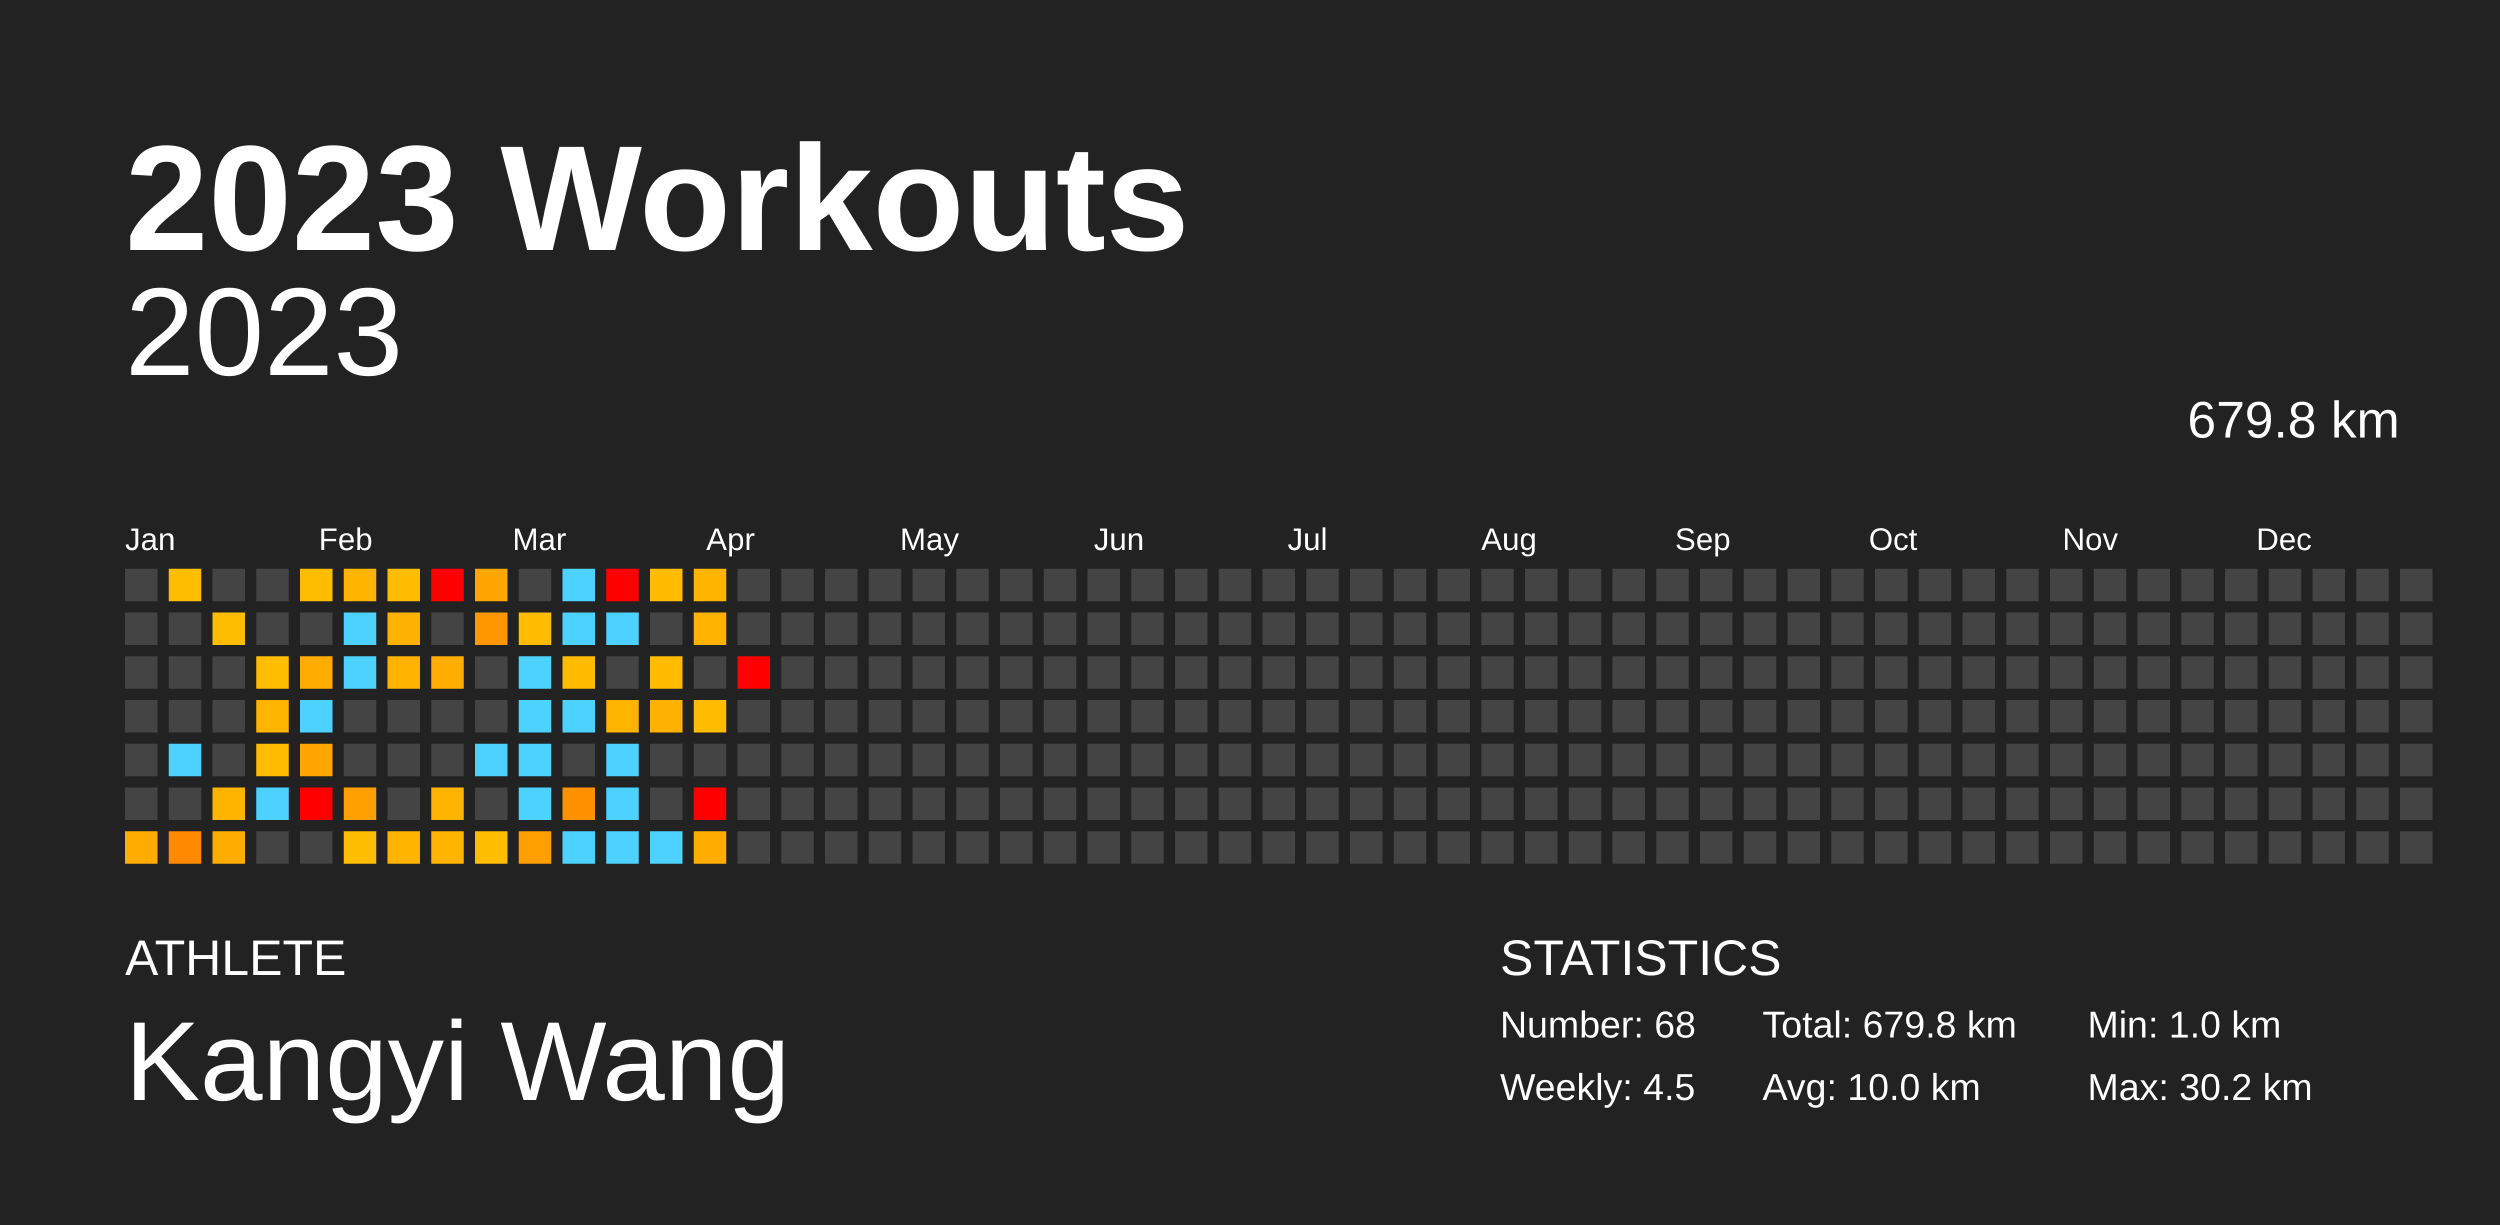
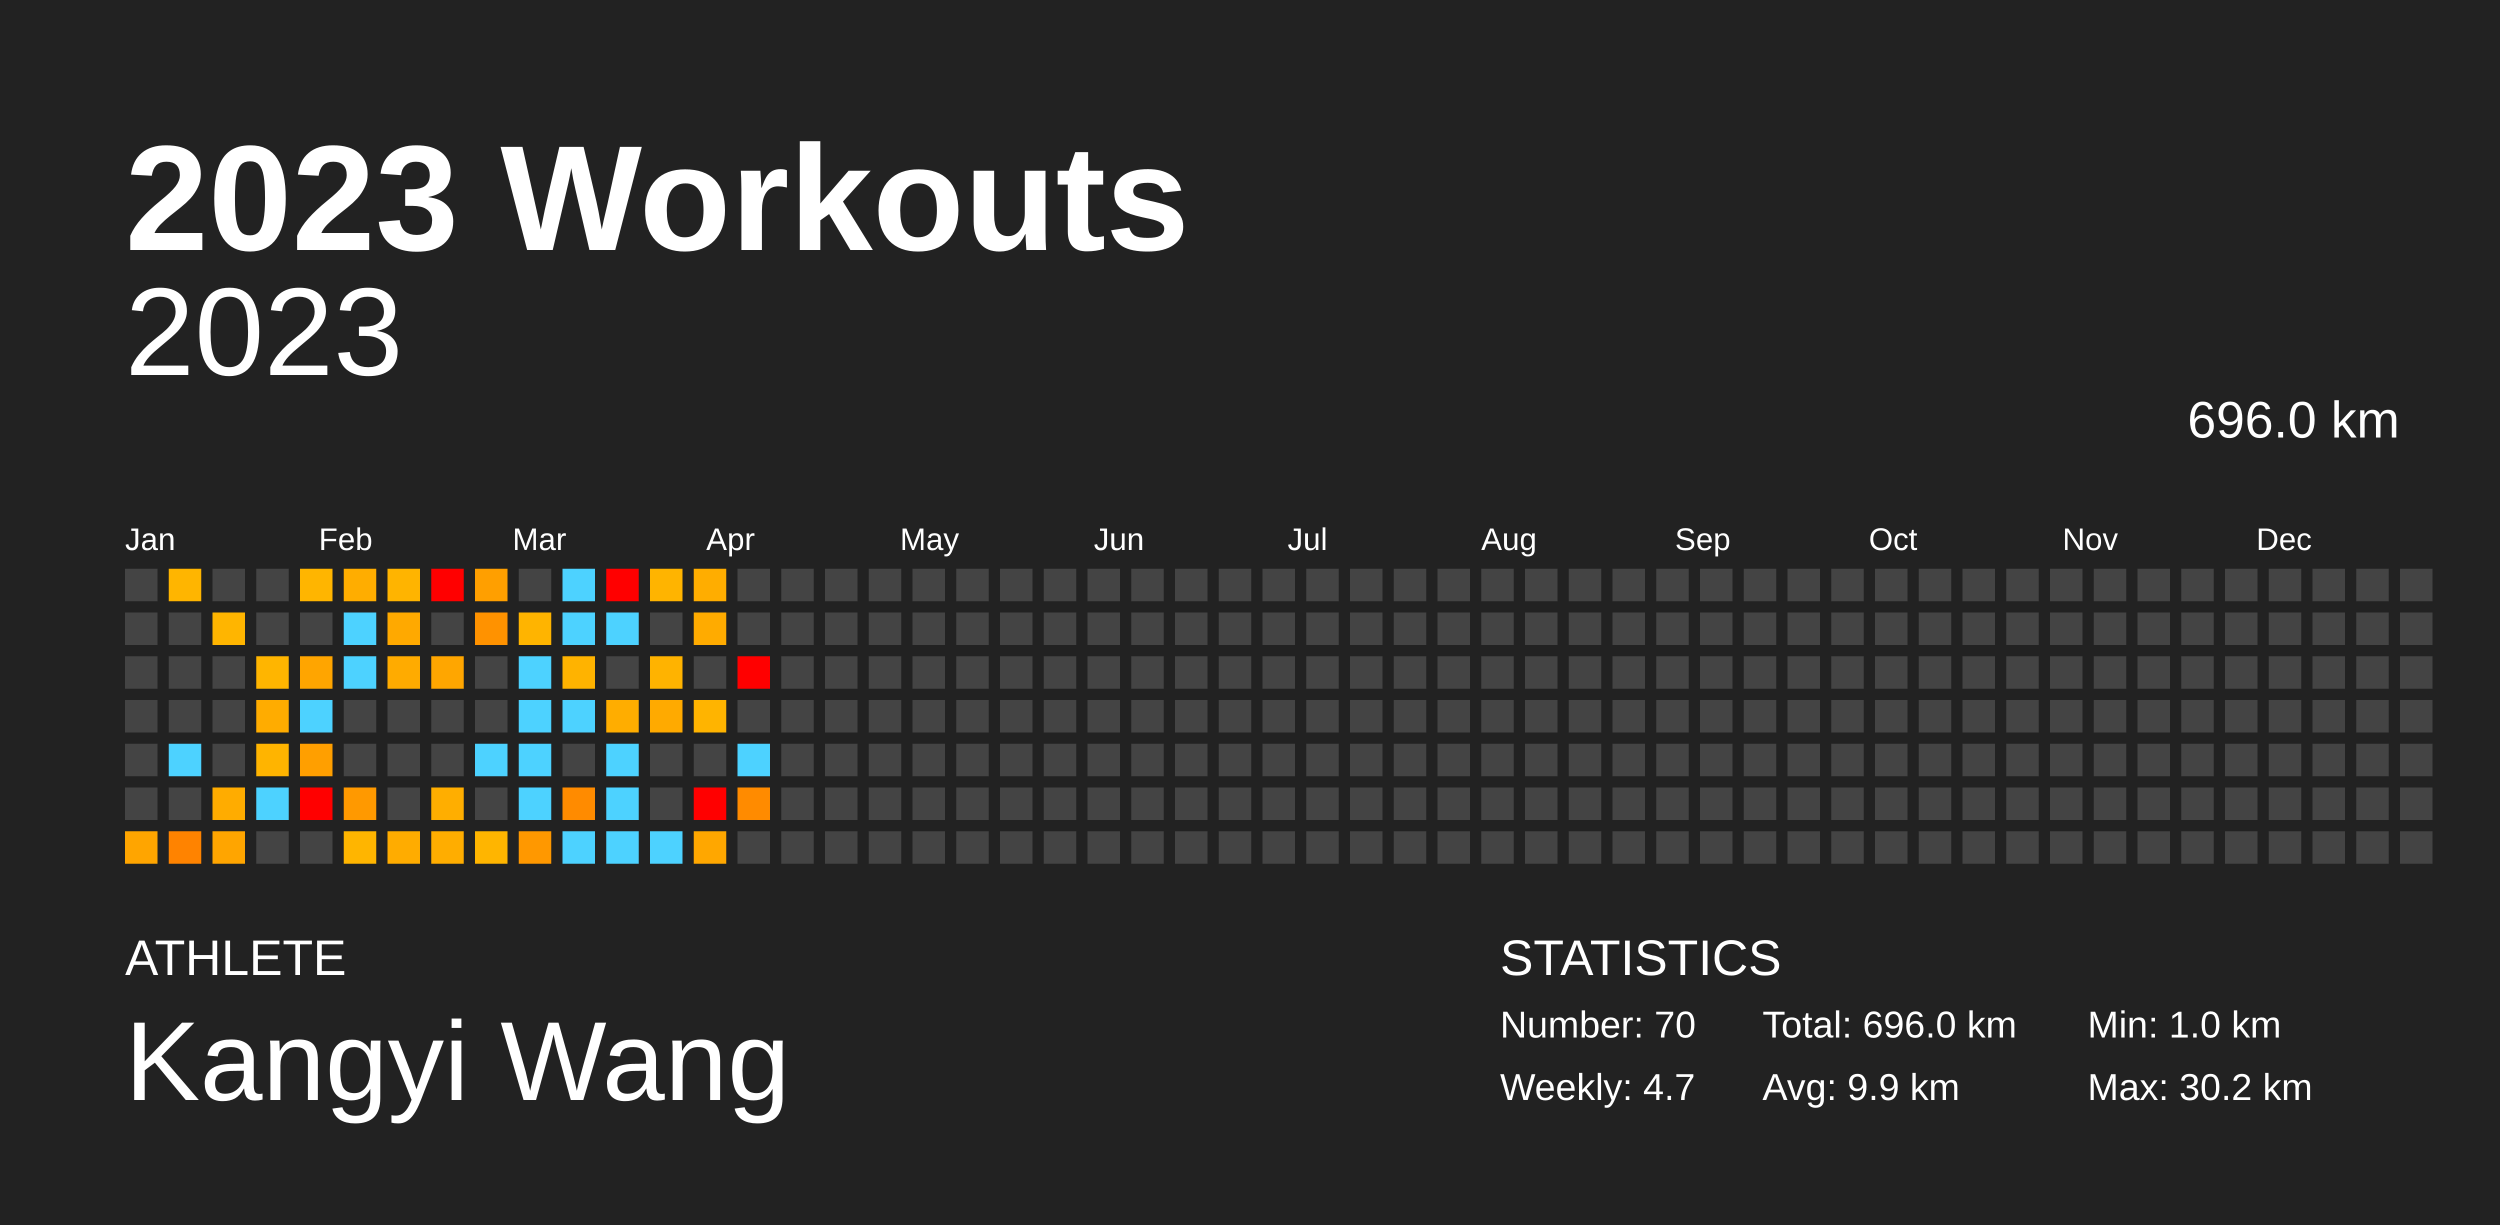
<svg xmlns="http://www.w3.org/2000/svg" baseProfile="full" height="98mm" version="1.1" viewBox="0,0,200,98" width="200mm">
  <defs />
  <rect fill="#222222" height="98" width="200" x="0" y="0" />
  <text fill="#FFFFFF" style="font-size:12px; font-family:Arial; font-weight:bold;" x="10" y="20">2023 Workouts</text>
  <text fill="#FFFFFF" style="font-size:4px; font-family:Arial" x="10" y="78">ATHLETE</text>
  <text fill="#FFFFFF" style="font-size:9px; font-family:Arial" x="10" y="88">Kangyi Wang</text>
  <text fill="#FFFFFF" style="font-size:4px; font-family:Arial" x="120" y="78">STATISTICS</text>
-   <text fill="#FFFFFF" style="font-size:3px; font-family:Arial" x="120" y="83">Number: 68</text>
-   <text fill="#FFFFFF" style="font-size:3px; font-family:Arial" x="120" y="88">Weekly: 4.5</text>
-   <text fill="#FFFFFF" style="font-size:3px; font-family:Arial" x="141" y="83">Total: 679.8 km</text>
-   <text fill="#FFFFFF" style="font-size:3px; font-family:Arial" x="141" y="88">Avg: 10.0 km</text>
+   <text fill="#FFFFFF" style="font-size:3px; font-family:Arial" x="120" y="83">Number: 70</text>
+   <text fill="#FFFFFF" style="font-size:3px; font-family:Arial" x="120" y="88">Weekly: 4.7</text>
+   <text fill="#FFFFFF" style="font-size:3px; font-family:Arial" x="141" y="83">Total: 696.0 km</text>
+   <text fill="#FFFFFF" style="font-size:3px; font-family:Arial" x="141" y="88">Avg: 9.9 km</text>
  <text fill="#FFFFFF" style="font-size:3px; font-family:Arial" x="167" y="83">Min: 1.0 km</text>
  <text fill="#FFFFFF" style="font-size:3px; font-family:Arial" x="167" y="88">Max: 30.2 km</text>
  <text alignment-baseline="hanging" fill="#FFFFFF" style="font-size:10.0px; font-family:Arial;" x="10" y="30">2023</text>
-   <text alignment-baseline="hanging" fill="#FFFFFF" style="font-size:4.125px; font-family:Arial;" x="175" y="35">679.8 km</text>
+   <text alignment-baseline="hanging" fill="#FFFFFF" style="font-size:4.125px; font-family:Arial;" x="175" y="35">696.0 km</text>
  <text fill="#FFFFFF" style="font-size:2.5px; font-family:Arial" x="10.0" y="44">Jan</text>
  <text fill="#FFFFFF" style="font-size:2.5px; font-family:Arial" x="25.5" y="44">Feb</text>
  <text fill="#FFFFFF" style="font-size:2.5px; font-family:Arial" x="41.0" y="44">Mar</text>
  <text fill="#FFFFFF" style="font-size:2.5px; font-family:Arial" x="56.5" y="44">Apr</text>
  <text fill="#FFFFFF" style="font-size:2.5px; font-family:Arial" x="72.0" y="44">May</text>
  <text fill="#FFFFFF" style="font-size:2.5px; font-family:Arial" x="87.5" y="44">Jun</text>
  <text fill="#FFFFFF" style="font-size:2.5px; font-family:Arial" x="103.0" y="44">Jul</text>
  <text fill="#FFFFFF" style="font-size:2.5px; font-family:Arial" x="118.5" y="44">Aug</text>
  <text fill="#FFFFFF" style="font-size:2.5px; font-family:Arial" x="134.0" y="44">Sep</text>
  <text fill="#FFFFFF" style="font-size:2.5px; font-family:Arial" x="149.5" y="44">Oct</text>
  <text fill="#FFFFFF" style="font-size:2.5px; font-family:Arial" x="165.0" y="44">Nov</text>
  <text fill="#FFFFFF" style="font-size:2.5px; font-family:Arial" x="180.5" y="44">Dec</text>
  <rect fill="#444444" height="2.6" width="2.6" x="10.0" y="45.5" />
  <rect fill="#444444" height="2.6" width="2.6" x="10.0" y="49.0" />
  <rect fill="#444444" height="2.6" width="2.6" x="10.0" y="52.5" />
  <rect fill="#444444" height="2.6" width="2.6" x="10.0" y="56.0" />
  <rect fill="#444444" height="2.6" width="2.6" x="10.0" y="59.5" />
  <rect fill="#444444" height="2.6" width="2.6" x="10.0" y="63.0" />
-   <rect fill="#ffac00" height="2.6" width="2.6" x="10.0" y="66.5" />
-   <rect fill="#ffbd00" height="2.6" width="2.6" x="13.5" y="45.5" />
+   <rect fill="#ffa500" height="2.6" width="2.6" x="10.0" y="66.5" />
+   <rect fill="#ffb500" height="2.6" width="2.6" x="13.5" y="45.5" />
  <rect fill="#444444" height="2.6" width="2.6" x="13.5" y="49.0" />
  <rect fill="#444444" height="2.6" width="2.6" x="13.5" y="52.5" />
  <rect fill="#444444" height="2.6" width="2.6" x="13.5" y="56.0" />
  <rect fill="#4dd2ff" height="2.6" width="2.6" x="13.5" y="59.5" />
  <rect fill="#444444" height="2.6" width="2.6" x="13.5" y="63.0" />
-   <rect fill="#ff8900" height="2.6" width="2.6" x="13.5" y="66.5" />
+   <rect fill="#ff8300" height="2.6" width="2.6" x="13.5" y="66.5" />
  <rect fill="#444444" height="2.6" width="2.6" x="17.0" y="45.5" />
-   <rect fill="#ffbd00" height="2.6" width="2.6" x="17.0" y="49.0" />
+   <rect fill="#ffb500" height="2.6" width="2.6" x="17.0" y="49.0" />
  <rect fill="#444444" height="2.6" width="2.6" x="17.0" y="52.5" />
  <rect fill="#444444" height="2.6" width="2.6" x="17.0" y="56.0" />
  <rect fill="#444444" height="2.6" width="2.6" x="17.0" y="59.5" />
-   <rect fill="#ffb400" height="2.6" width="2.6" x="17.0" y="63.0" />
-   <rect fill="#ffac00" height="2.6" width="2.6" x="17.0" y="66.5" />
+   <rect fill="#ffac00" height="2.6" width="2.6" x="17.0" y="63.0" />
+   <rect fill="#ffa500" height="2.6" width="2.6" x="17.0" y="66.5" />
  <rect fill="#444444" height="2.6" width="2.6" x="20.5" y="45.5" />
  <rect fill="#444444" height="2.6" width="2.6" x="20.5" y="49.0" />
-   <rect fill="#ffbd00" height="2.6" width="2.6" x="20.5" y="52.5" />
-   <rect fill="#ffb400" height="2.6" width="2.6" x="20.5" y="56.0" />
-   <rect fill="#ffbc00" height="2.6" width="2.6" x="20.5" y="59.5" />
+   <rect fill="#ffb500" height="2.6" width="2.6" x="20.5" y="52.5" />
+   <rect fill="#ffac00" height="2.6" width="2.6" x="20.5" y="56.0" />
+   <rect fill="#ffb400" height="2.6" width="2.6" x="20.5" y="59.5" />
  <rect fill="#4dd2ff" height="2.6" width="2.6" x="20.5" y="63.0" />
  <rect fill="#444444" height="2.6" width="2.6" x="20.5" y="66.5" />
-   <rect fill="#ffbd00" height="2.6" width="2.6" x="24.0" y="45.5" />
+   <rect fill="#ffb500" height="2.6" width="2.6" x="24.0" y="45.5" />
  <rect fill="#444444" height="2.6" width="2.6" x="24.0" y="49.0" />
-   <rect fill="#ffac00" height="2.6" width="2.6" x="24.0" y="52.5" />
+   <rect fill="#ffa500" height="2.6" width="2.6" x="24.0" y="52.5" />
  <rect fill="#4dd2ff" height="2.6" width="2.6" x="24.0" y="56.0" />
-   <rect fill="#ffa600" height="2.6" width="2.6" x="24.0" y="59.5" />
+   <rect fill="#ff9f00" height="2.6" width="2.6" x="24.0" y="59.5" />
  <rect fill="red" height="2.6" width="2.6" x="24.0" y="63.0" />
  <rect fill="#444444" height="2.6" width="2.6" x="24.0" y="66.5" />
-   <rect fill="#ffb500" height="2.6" width="2.6" x="27.5" y="45.5" />
+   <rect fill="#ffad00" height="2.6" width="2.6" x="27.5" y="45.5" />
  <rect fill="#4dd2ff" height="2.6" width="2.6" x="27.5" y="49.0" />
  <rect fill="#4dd2ff" height="2.6" width="2.6" x="27.5" y="52.5" />
  <rect fill="#444444" height="2.6" width="2.6" x="27.5" y="56.0" />
  <rect fill="#444444" height="2.6" width="2.6" x="27.5" y="59.5" />
-   <rect fill="#ffa000" height="2.6" width="2.6" x="27.5" y="63.0" />
-   <rect fill="#ffbd00" height="2.6" width="2.6" x="27.5" y="66.5" />
-   <rect fill="#ffbc00" height="2.6" width="2.6" x="31.0" y="45.5" />
-   <rect fill="#ffb100" height="2.6" width="2.6" x="31.0" y="49.0" />
-   <rect fill="#ffb300" height="2.6" width="2.6" x="31.0" y="52.5" />
+   <rect fill="#ff9900" height="2.6" width="2.6" x="27.5" y="63.0" />
+   <rect fill="#ffb500" height="2.6" width="2.6" x="27.5" y="66.5" />
+   <rect fill="#ffb400" height="2.6" width="2.6" x="31.0" y="45.5" />
+   <rect fill="#ffa900" height="2.6" width="2.6" x="31.0" y="49.0" />
+   <rect fill="#ffab00" height="2.6" width="2.6" x="31.0" y="52.5" />
  <rect fill="#444444" height="2.6" width="2.6" x="31.0" y="56.0" />
  <rect fill="#444444" height="2.6" width="2.6" x="31.0" y="59.5" />
  <rect fill="#444444" height="2.6" width="2.6" x="31.0" y="63.0" />
-   <rect fill="#ffb400" height="2.6" width="2.6" x="31.0" y="66.5" />
+   <rect fill="#ffac00" height="2.6" width="2.6" x="31.0" y="66.5" />
  <rect fill="red" height="2.6" width="2.6" x="34.5" y="45.5" />
  <rect fill="#444444" height="2.6" width="2.6" x="34.5" y="49.0" />
-   <rect fill="#ffad00" height="2.6" width="2.6" x="34.5" y="52.5" />
+   <rect fill="#ffa600" height="2.6" width="2.6" x="34.5" y="52.5" />
  <rect fill="#444444" height="2.6" width="2.6" x="34.5" y="56.0" />
  <rect fill="#444444" height="2.6" width="2.6" x="34.5" y="59.5" />
-   <rect fill="#ffb500" height="2.6" width="2.6" x="34.5" y="63.0" />
-   <rect fill="#ffb500" height="2.6" width="2.6" x="34.5" y="66.5" />
-   <rect fill="#ffa600" height="2.6" width="2.6" x="38.0" y="45.5" />
-   <rect fill="#ff9800" height="2.6" width="2.6" x="38.0" y="49.0" />
+   <rect fill="#ffae00" height="2.6" width="2.6" x="34.5" y="63.0" />
+   <rect fill="#ffad00" height="2.6" width="2.6" x="34.5" y="66.5" />
+   <rect fill="#ff9f00" height="2.6" width="2.6" x="38.0" y="45.5" />
+   <rect fill="#ff9200" height="2.6" width="2.6" x="38.0" y="49.0" />
  <rect fill="#444444" height="2.6" width="2.6" x="38.0" y="52.5" />
  <rect fill="#444444" height="2.6" width="2.6" x="38.0" y="56.0" />
  <rect fill="#4dd2ff" height="2.6" width="2.6" x="38.0" y="59.5" />
  <rect fill="#444444" height="2.6" width="2.6" x="38.0" y="63.0" />
-   <rect fill="#ffbd00" height="2.6" width="2.6" x="38.0" y="66.5" />
+   <rect fill="#ffb500" height="2.6" width="2.6" x="38.0" y="66.5" />
  <rect fill="#444444" height="2.6" width="2.6" x="41.5" y="45.5" />
-   <rect fill="#ffbc00" height="2.6" width="2.6" x="41.5" y="49.0" />
+   <rect fill="#ffb400" height="2.6" width="2.6" x="41.5" y="49.0" />
  <rect fill="#4dd2ff" height="2.6" width="2.6" x="41.5" y="52.5" />
  <rect fill="#4dd2ff" height="2.6" width="2.6" x="41.5" y="56.0" />
  <rect fill="#4dd2ff" height="2.6" width="2.6" x="41.5" y="59.5" />
  <rect fill="#4dd2ff" height="2.6" width="2.6" x="41.5" y="63.0" />
-   <rect fill="#ff9f00" height="2.6" width="2.6" x="41.5" y="66.5" />
+   <rect fill="#ff9800" height="2.6" width="2.6" x="41.5" y="66.5" />
  <rect fill="#4dd2ff" height="2.6" width="2.6" x="45.0" y="45.5" />
  <rect fill="#4dd2ff" height="2.6" width="2.6" x="45.0" y="49.0" />
-   <rect fill="#ffbb00" height="2.6" width="2.6" x="45.0" y="52.5" />
+   <rect fill="#ffb300" height="2.6" width="2.6" x="45.0" y="52.5" />
  <rect fill="#4dd2ff" height="2.6" width="2.6" x="45.0" y="56.0" />
  <rect fill="#444444" height="2.6" width="2.6" x="45.0" y="59.5" />
-   <rect fill="#ff9100" height="2.6" width="2.6" x="45.0" y="63.0" />
+   <rect fill="#ff8b00" height="2.6" width="2.6" x="45.0" y="63.0" />
  <rect fill="#4dd2ff" height="2.6" width="2.6" x="45.0" y="66.5" />
  <rect fill="red" height="2.6" width="2.6" x="48.5" y="45.5" />
  <rect fill="#4dd2ff" height="2.6" width="2.6" x="48.5" y="49.0" />
  <rect fill="#444444" height="2.6" width="2.6" x="48.5" y="52.5" />
-   <rect fill="#ffb400" height="2.6" width="2.6" x="48.5" y="56.0" />
+   <rect fill="#ffad00" height="2.6" width="2.6" x="48.5" y="56.0" />
  <rect fill="#4dd2ff" height="2.6" width="2.6" x="48.5" y="59.5" />
  <rect fill="#4dd2ff" height="2.6" width="2.6" x="48.5" y="63.0" />
  <rect fill="#4dd2ff" height="2.6" width="2.6" x="48.5" y="66.5" />
-   <rect fill="#ffbb00" height="2.6" width="2.6" x="52.0" y="45.5" />
+   <rect fill="#ffb400" height="2.6" width="2.6" x="52.0" y="45.5" />
  <rect fill="#444444" height="2.6" width="2.6" x="52.0" y="49.0" />
-   <rect fill="#ffbb00" height="2.6" width="2.6" x="52.0" y="52.5" />
-   <rect fill="#ffb100" height="2.6" width="2.6" x="52.0" y="56.0" />
+   <rect fill="#ffb300" height="2.6" width="2.6" x="52.0" y="52.5" />
+   <rect fill="#ffaa00" height="2.6" width="2.6" x="52.0" y="56.0" />
  <rect fill="#444444" height="2.6" width="2.6" x="52.0" y="59.5" />
  <rect fill="#444444" height="2.6" width="2.6" x="52.0" y="63.0" />
  <rect fill="#4dd2ff" height="2.6" width="2.6" x="52.0" y="66.5" />
-   <rect fill="#ffb500" height="2.6" width="2.6" x="55.5" y="45.5" />
-   <rect fill="#ffb300" height="2.6" width="2.6" x="55.5" y="49.0" />
+   <rect fill="#ffad00" height="2.6" width="2.6" x="55.5" y="45.5" />
+   <rect fill="#ffab00" height="2.6" width="2.6" x="55.5" y="49.0" />
  <rect fill="#444444" height="2.6" width="2.6" x="55.5" y="52.5" />
-   <rect fill="#ffbc00" height="2.6" width="2.6" x="55.5" y="56.0" />
+   <rect fill="#ffb400" height="2.6" width="2.6" x="55.5" y="56.0" />
  <rect fill="#444444" height="2.6" width="2.6" x="55.5" y="59.5" />
  <rect fill="red" height="2.6" width="2.6" x="55.5" y="63.0" />
-   <rect fill="#ffae00" height="2.6" width="2.6" x="55.5" y="66.5" />
+   <rect fill="#ffa700" height="2.6" width="2.6" x="55.5" y="66.5" />
  <rect fill="#444444" height="2.6" width="2.6" x="59.0" y="45.5" />
  <rect fill="#444444" height="2.6" width="2.6" x="59.0" y="49.0" />
  <rect fill="red" height="2.6" width="2.6" x="59.0" y="52.5" />
  <rect fill="#444444" height="2.6" width="2.6" x="59.0" y="56.0" />
-   <rect fill="#444444" height="2.6" width="2.6" x="59.0" y="59.5" />
-   <rect fill="#444444" height="2.6" width="2.6" x="59.0" y="63.0" />
+   <rect fill="#4dd2ff" height="2.6" width="2.6" x="59.0" y="59.5" />
+   <rect fill="#ff8b00" height="2.6" width="2.6" x="59.0" y="63.0" />
  <rect fill="#444444" height="2.6" width="2.6" x="59.0" y="66.5" />
  <rect fill="#444444" height="2.6" width="2.6" x="62.5" y="45.5" />
  <rect fill="#444444" height="2.6" width="2.6" x="62.5" y="49.0" />
  <rect fill="#444444" height="2.6" width="2.6" x="62.5" y="52.5" />
  <rect fill="#444444" height="2.6" width="2.6" x="62.5" y="56.0" />
  <rect fill="#444444" height="2.6" width="2.6" x="62.5" y="59.5" />
  <rect fill="#444444" height="2.6" width="2.6" x="62.5" y="63.0" />
  <rect fill="#444444" height="2.6" width="2.6" x="62.5" y="66.5" />
  <rect fill="#444444" height="2.6" width="2.6" x="66.0" y="45.5" />
  <rect fill="#444444" height="2.6" width="2.6" x="66.0" y="49.0" />
  <rect fill="#444444" height="2.6" width="2.6" x="66.0" y="52.5" />
  <rect fill="#444444" height="2.6" width="2.6" x="66.0" y="56.0" />
  <rect fill="#444444" height="2.6" width="2.6" x="66.0" y="59.5" />
  <rect fill="#444444" height="2.6" width="2.6" x="66.0" y="63.0" />
  <rect fill="#444444" height="2.6" width="2.6" x="66.0" y="66.5" />
  <rect fill="#444444" height="2.6" width="2.6" x="69.5" y="45.5" />
  <rect fill="#444444" height="2.6" width="2.6" x="69.5" y="49.0" />
  <rect fill="#444444" height="2.6" width="2.6" x="69.5" y="52.5" />
  <rect fill="#444444" height="2.6" width="2.6" x="69.5" y="56.0" />
  <rect fill="#444444" height="2.6" width="2.6" x="69.5" y="59.5" />
  <rect fill="#444444" height="2.6" width="2.6" x="69.5" y="63.0" />
  <rect fill="#444444" height="2.6" width="2.6" x="69.5" y="66.5" />
  <rect fill="#444444" height="2.6" width="2.6" x="73.0" y="45.5" />
  <rect fill="#444444" height="2.6" width="2.6" x="73.0" y="49.0" />
  <rect fill="#444444" height="2.6" width="2.6" x="73.0" y="52.5" />
  <rect fill="#444444" height="2.6" width="2.6" x="73.0" y="56.0" />
  <rect fill="#444444" height="2.6" width="2.6" x="73.0" y="59.5" />
  <rect fill="#444444" height="2.6" width="2.6" x="73.0" y="63.0" />
  <rect fill="#444444" height="2.6" width="2.6" x="73.0" y="66.5" />
  <rect fill="#444444" height="2.6" width="2.6" x="76.5" y="45.5" />
  <rect fill="#444444" height="2.6" width="2.6" x="76.5" y="49.0" />
  <rect fill="#444444" height="2.6" width="2.6" x="76.5" y="52.5" />
  <rect fill="#444444" height="2.6" width="2.6" x="76.5" y="56.0" />
  <rect fill="#444444" height="2.6" width="2.6" x="76.5" y="59.5" />
  <rect fill="#444444" height="2.6" width="2.6" x="76.5" y="63.0" />
  <rect fill="#444444" height="2.6" width="2.6" x="76.5" y="66.5" />
  <rect fill="#444444" height="2.6" width="2.6" x="80.0" y="45.5" />
  <rect fill="#444444" height="2.6" width="2.6" x="80.0" y="49.0" />
  <rect fill="#444444" height="2.6" width="2.6" x="80.0" y="52.5" />
  <rect fill="#444444" height="2.6" width="2.6" x="80.0" y="56.0" />
  <rect fill="#444444" height="2.6" width="2.6" x="80.0" y="59.5" />
  <rect fill="#444444" height="2.6" width="2.6" x="80.0" y="63.0" />
  <rect fill="#444444" height="2.6" width="2.6" x="80.0" y="66.5" />
  <rect fill="#444444" height="2.6" width="2.6" x="83.5" y="45.5" />
  <rect fill="#444444" height="2.6" width="2.6" x="83.5" y="49.0" />
  <rect fill="#444444" height="2.6" width="2.6" x="83.5" y="52.5" />
  <rect fill="#444444" height="2.6" width="2.6" x="83.5" y="56.0" />
  <rect fill="#444444" height="2.6" width="2.6" x="83.5" y="59.5" />
  <rect fill="#444444" height="2.6" width="2.6" x="83.5" y="63.0" />
  <rect fill="#444444" height="2.6" width="2.6" x="83.5" y="66.5" />
  <rect fill="#444444" height="2.6" width="2.6" x="87.0" y="45.5" />
  <rect fill="#444444" height="2.6" width="2.6" x="87.0" y="49.0" />
  <rect fill="#444444" height="2.6" width="2.6" x="87.0" y="52.5" />
  <rect fill="#444444" height="2.6" width="2.6" x="87.0" y="56.0" />
  <rect fill="#444444" height="2.6" width="2.6" x="87.0" y="59.5" />
  <rect fill="#444444" height="2.6" width="2.6" x="87.0" y="63.0" />
  <rect fill="#444444" height="2.6" width="2.6" x="87.0" y="66.5" />
  <rect fill="#444444" height="2.6" width="2.6" x="90.5" y="45.5" />
  <rect fill="#444444" height="2.6" width="2.6" x="90.5" y="49.0" />
  <rect fill="#444444" height="2.6" width="2.6" x="90.5" y="52.5" />
  <rect fill="#444444" height="2.6" width="2.6" x="90.5" y="56.0" />
  <rect fill="#444444" height="2.6" width="2.6" x="90.5" y="59.5" />
  <rect fill="#444444" height="2.6" width="2.6" x="90.5" y="63.0" />
  <rect fill="#444444" height="2.6" width="2.6" x="90.5" y="66.5" />
  <rect fill="#444444" height="2.6" width="2.6" x="94.0" y="45.5" />
  <rect fill="#444444" height="2.6" width="2.6" x="94.0" y="49.0" />
  <rect fill="#444444" height="2.6" width="2.6" x="94.0" y="52.5" />
  <rect fill="#444444" height="2.6" width="2.6" x="94.0" y="56.0" />
  <rect fill="#444444" height="2.6" width="2.6" x="94.0" y="59.5" />
  <rect fill="#444444" height="2.6" width="2.6" x="94.0" y="63.0" />
  <rect fill="#444444" height="2.6" width="2.6" x="94.0" y="66.5" />
  <rect fill="#444444" height="2.6" width="2.6" x="97.5" y="45.5" />
  <rect fill="#444444" height="2.6" width="2.6" x="97.5" y="49.0" />
  <rect fill="#444444" height="2.6" width="2.6" x="97.5" y="52.5" />
  <rect fill="#444444" height="2.6" width="2.6" x="97.5" y="56.0" />
  <rect fill="#444444" height="2.6" width="2.6" x="97.5" y="59.5" />
  <rect fill="#444444" height="2.6" width="2.6" x="97.5" y="63.0" />
  <rect fill="#444444" height="2.6" width="2.6" x="97.5" y="66.5" />
  <rect fill="#444444" height="2.6" width="2.6" x="101.0" y="45.5" />
  <rect fill="#444444" height="2.6" width="2.6" x="101.0" y="49.0" />
  <rect fill="#444444" height="2.6" width="2.6" x="101.0" y="52.5" />
  <rect fill="#444444" height="2.6" width="2.6" x="101.0" y="56.0" />
  <rect fill="#444444" height="2.6" width="2.6" x="101.0" y="59.5" />
  <rect fill="#444444" height="2.6" width="2.6" x="101.0" y="63.0" />
  <rect fill="#444444" height="2.6" width="2.6" x="101.0" y="66.5" />
  <rect fill="#444444" height="2.6" width="2.6" x="104.5" y="45.5" />
  <rect fill="#444444" height="2.6" width="2.6" x="104.5" y="49.0" />
  <rect fill="#444444" height="2.6" width="2.6" x="104.5" y="52.5" />
  <rect fill="#444444" height="2.6" width="2.6" x="104.5" y="56.0" />
  <rect fill="#444444" height="2.6" width="2.6" x="104.5" y="59.5" />
  <rect fill="#444444" height="2.6" width="2.6" x="104.5" y="63.0" />
  <rect fill="#444444" height="2.6" width="2.6" x="104.5" y="66.5" />
  <rect fill="#444444" height="2.6" width="2.6" x="108.0" y="45.5" />
  <rect fill="#444444" height="2.6" width="2.6" x="108.0" y="49.0" />
  <rect fill="#444444" height="2.6" width="2.6" x="108.0" y="52.5" />
  <rect fill="#444444" height="2.6" width="2.6" x="108.0" y="56.0" />
  <rect fill="#444444" height="2.6" width="2.6" x="108.0" y="59.5" />
  <rect fill="#444444" height="2.6" width="2.6" x="108.0" y="63.0" />
  <rect fill="#444444" height="2.6" width="2.6" x="108.0" y="66.5" />
  <rect fill="#444444" height="2.6" width="2.6" x="111.5" y="45.5" />
  <rect fill="#444444" height="2.6" width="2.6" x="111.5" y="49.0" />
  <rect fill="#444444" height="2.6" width="2.6" x="111.5" y="52.5" />
  <rect fill="#444444" height="2.6" width="2.6" x="111.5" y="56.0" />
  <rect fill="#444444" height="2.6" width="2.6" x="111.5" y="59.5" />
  <rect fill="#444444" height="2.6" width="2.6" x="111.5" y="63.0" />
  <rect fill="#444444" height="2.6" width="2.6" x="111.5" y="66.5" />
  <rect fill="#444444" height="2.6" width="2.6" x="115.0" y="45.5" />
  <rect fill="#444444" height="2.6" width="2.6" x="115.0" y="49.0" />
  <rect fill="#444444" height="2.6" width="2.6" x="115.0" y="52.5" />
  <rect fill="#444444" height="2.6" width="2.6" x="115.0" y="56.0" />
  <rect fill="#444444" height="2.6" width="2.6" x="115.0" y="59.5" />
  <rect fill="#444444" height="2.6" width="2.6" x="115.0" y="63.0" />
  <rect fill="#444444" height="2.6" width="2.6" x="115.0" y="66.5" />
  <rect fill="#444444" height="2.6" width="2.6" x="118.5" y="45.5" />
  <rect fill="#444444" height="2.6" width="2.6" x="118.5" y="49.0" />
  <rect fill="#444444" height="2.6" width="2.6" x="118.5" y="52.5" />
  <rect fill="#444444" height="2.6" width="2.6" x="118.5" y="56.0" />
  <rect fill="#444444" height="2.6" width="2.6" x="118.5" y="59.5" />
  <rect fill="#444444" height="2.6" width="2.6" x="118.5" y="63.0" />
  <rect fill="#444444" height="2.6" width="2.6" x="118.5" y="66.5" />
  <rect fill="#444444" height="2.6" width="2.6" x="122.0" y="45.5" />
  <rect fill="#444444" height="2.6" width="2.6" x="122.0" y="49.0" />
  <rect fill="#444444" height="2.6" width="2.6" x="122.0" y="52.5" />
  <rect fill="#444444" height="2.6" width="2.6" x="122.0" y="56.0" />
  <rect fill="#444444" height="2.6" width="2.6" x="122.0" y="59.5" />
  <rect fill="#444444" height="2.6" width="2.6" x="122.0" y="63.0" />
  <rect fill="#444444" height="2.6" width="2.6" x="122.0" y="66.5" />
  <rect fill="#444444" height="2.6" width="2.6" x="125.5" y="45.5" />
  <rect fill="#444444" height="2.6" width="2.6" x="125.5" y="49.0" />
  <rect fill="#444444" height="2.6" width="2.6" x="125.5" y="52.5" />
  <rect fill="#444444" height="2.6" width="2.6" x="125.5" y="56.0" />
  <rect fill="#444444" height="2.6" width="2.6" x="125.5" y="59.5" />
  <rect fill="#444444" height="2.6" width="2.6" x="125.5" y="63.0" />
  <rect fill="#444444" height="2.6" width="2.6" x="125.5" y="66.5" />
  <rect fill="#444444" height="2.6" width="2.6" x="129.0" y="45.5" />
  <rect fill="#444444" height="2.6" width="2.6" x="129.0" y="49.0" />
  <rect fill="#444444" height="2.6" width="2.6" x="129.0" y="52.5" />
  <rect fill="#444444" height="2.6" width="2.6" x="129.0" y="56.0" />
  <rect fill="#444444" height="2.6" width="2.6" x="129.0" y="59.5" />
  <rect fill="#444444" height="2.6" width="2.6" x="129.0" y="63.0" />
  <rect fill="#444444" height="2.6" width="2.6" x="129.0" y="66.5" />
  <rect fill="#444444" height="2.6" width="2.6" x="132.5" y="45.5" />
  <rect fill="#444444" height="2.6" width="2.6" x="132.5" y="49.0" />
  <rect fill="#444444" height="2.6" width="2.6" x="132.5" y="52.5" />
  <rect fill="#444444" height="2.6" width="2.6" x="132.5" y="56.0" />
  <rect fill="#444444" height="2.6" width="2.6" x="132.5" y="59.5" />
  <rect fill="#444444" height="2.6" width="2.6" x="132.5" y="63.0" />
  <rect fill="#444444" height="2.6" width="2.6" x="132.5" y="66.5" />
  <rect fill="#444444" height="2.6" width="2.6" x="136.0" y="45.5" />
  <rect fill="#444444" height="2.6" width="2.6" x="136.0" y="49.0" />
  <rect fill="#444444" height="2.6" width="2.6" x="136.0" y="52.5" />
  <rect fill="#444444" height="2.6" width="2.6" x="136.0" y="56.0" />
  <rect fill="#444444" height="2.6" width="2.6" x="136.0" y="59.5" />
  <rect fill="#444444" height="2.6" width="2.6" x="136.0" y="63.0" />
  <rect fill="#444444" height="2.6" width="2.6" x="136.0" y="66.5" />
  <rect fill="#444444" height="2.6" width="2.6" x="139.5" y="45.5" />
  <rect fill="#444444" height="2.6" width="2.6" x="139.5" y="49.0" />
  <rect fill="#444444" height="2.6" width="2.6" x="139.5" y="52.5" />
  <rect fill="#444444" height="2.6" width="2.6" x="139.5" y="56.0" />
  <rect fill="#444444" height="2.6" width="2.6" x="139.5" y="59.5" />
  <rect fill="#444444" height="2.6" width="2.6" x="139.5" y="63.0" />
  <rect fill="#444444" height="2.6" width="2.6" x="139.5" y="66.5" />
  <rect fill="#444444" height="2.6" width="2.6" x="143.0" y="45.5" />
  <rect fill="#444444" height="2.6" width="2.6" x="143.0" y="49.0" />
  <rect fill="#444444" height="2.6" width="2.6" x="143.0" y="52.5" />
  <rect fill="#444444" height="2.6" width="2.6" x="143.0" y="56.0" />
  <rect fill="#444444" height="2.6" width="2.6" x="143.0" y="59.5" />
  <rect fill="#444444" height="2.6" width="2.6" x="143.0" y="63.0" />
  <rect fill="#444444" height="2.6" width="2.6" x="143.0" y="66.5" />
  <rect fill="#444444" height="2.6" width="2.6" x="146.5" y="45.5" />
  <rect fill="#444444" height="2.6" width="2.6" x="146.5" y="49.0" />
  <rect fill="#444444" height="2.6" width="2.6" x="146.5" y="52.5" />
  <rect fill="#444444" height="2.6" width="2.6" x="146.5" y="56.0" />
  <rect fill="#444444" height="2.6" width="2.6" x="146.5" y="59.5" />
  <rect fill="#444444" height="2.6" width="2.6" x="146.5" y="63.0" />
  <rect fill="#444444" height="2.6" width="2.6" x="146.5" y="66.5" />
  <rect fill="#444444" height="2.6" width="2.6" x="150.0" y="45.5" />
  <rect fill="#444444" height="2.6" width="2.6" x="150.0" y="49.0" />
  <rect fill="#444444" height="2.6" width="2.6" x="150.0" y="52.5" />
  <rect fill="#444444" height="2.6" width="2.6" x="150.0" y="56.0" />
  <rect fill="#444444" height="2.6" width="2.6" x="150.0" y="59.5" />
  <rect fill="#444444" height="2.6" width="2.6" x="150.0" y="63.0" />
  <rect fill="#444444" height="2.6" width="2.6" x="150.0" y="66.5" />
  <rect fill="#444444" height="2.6" width="2.6" x="153.5" y="45.5" />
  <rect fill="#444444" height="2.6" width="2.6" x="153.5" y="49.0" />
  <rect fill="#444444" height="2.6" width="2.6" x="153.5" y="52.5" />
  <rect fill="#444444" height="2.6" width="2.6" x="153.5" y="56.0" />
  <rect fill="#444444" height="2.6" width="2.6" x="153.5" y="59.5" />
  <rect fill="#444444" height="2.6" width="2.6" x="153.5" y="63.0" />
  <rect fill="#444444" height="2.6" width="2.6" x="153.5" y="66.5" />
  <rect fill="#444444" height="2.6" width="2.6" x="157.0" y="45.5" />
  <rect fill="#444444" height="2.6" width="2.6" x="157.0" y="49.0" />
  <rect fill="#444444" height="2.6" width="2.6" x="157.0" y="52.5" />
  <rect fill="#444444" height="2.6" width="2.6" x="157.0" y="56.0" />
  <rect fill="#444444" height="2.6" width="2.6" x="157.0" y="59.5" />
  <rect fill="#444444" height="2.6" width="2.6" x="157.0" y="63.0" />
  <rect fill="#444444" height="2.6" width="2.6" x="157.0" y="66.5" />
  <rect fill="#444444" height="2.6" width="2.6" x="160.5" y="45.5" />
  <rect fill="#444444" height="2.6" width="2.6" x="160.5" y="49.0" />
  <rect fill="#444444" height="2.6" width="2.6" x="160.5" y="52.5" />
  <rect fill="#444444" height="2.6" width="2.6" x="160.5" y="56.0" />
  <rect fill="#444444" height="2.6" width="2.6" x="160.5" y="59.5" />
  <rect fill="#444444" height="2.6" width="2.6" x="160.5" y="63.0" />
  <rect fill="#444444" height="2.6" width="2.6" x="160.5" y="66.5" />
  <rect fill="#444444" height="2.6" width="2.6" x="164.0" y="45.5" />
  <rect fill="#444444" height="2.6" width="2.6" x="164.0" y="49.0" />
  <rect fill="#444444" height="2.6" width="2.6" x="164.0" y="52.5" />
  <rect fill="#444444" height="2.6" width="2.6" x="164.0" y="56.0" />
  <rect fill="#444444" height="2.6" width="2.6" x="164.0" y="59.5" />
  <rect fill="#444444" height="2.6" width="2.6" x="164.0" y="63.0" />
  <rect fill="#444444" height="2.6" width="2.6" x="164.0" y="66.5" />
  <rect fill="#444444" height="2.6" width="2.6" x="167.5" y="45.5" />
  <rect fill="#444444" height="2.6" width="2.6" x="167.5" y="49.0" />
  <rect fill="#444444" height="2.6" width="2.6" x="167.5" y="52.5" />
  <rect fill="#444444" height="2.6" width="2.6" x="167.5" y="56.0" />
  <rect fill="#444444" height="2.6" width="2.6" x="167.5" y="59.5" />
  <rect fill="#444444" height="2.6" width="2.6" x="167.5" y="63.0" />
  <rect fill="#444444" height="2.6" width="2.6" x="167.5" y="66.5" />
  <rect fill="#444444" height="2.6" width="2.6" x="171.0" y="45.5" />
  <rect fill="#444444" height="2.6" width="2.6" x="171.0" y="49.0" />
  <rect fill="#444444" height="2.6" width="2.6" x="171.0" y="52.5" />
  <rect fill="#444444" height="2.6" width="2.6" x="171.0" y="56.0" />
  <rect fill="#444444" height="2.6" width="2.6" x="171.0" y="59.5" />
  <rect fill="#444444" height="2.6" width="2.6" x="171.0" y="63.0" />
  <rect fill="#444444" height="2.6" width="2.6" x="171.0" y="66.5" />
  <rect fill="#444444" height="2.6" width="2.6" x="174.5" y="45.5" />
  <rect fill="#444444" height="2.6" width="2.6" x="174.5" y="49.0" />
  <rect fill="#444444" height="2.6" width="2.6" x="174.5" y="52.5" />
  <rect fill="#444444" height="2.6" width="2.6" x="174.5" y="56.0" />
  <rect fill="#444444" height="2.6" width="2.6" x="174.5" y="59.5" />
  <rect fill="#444444" height="2.6" width="2.6" x="174.5" y="63.0" />
  <rect fill="#444444" height="2.6" width="2.6" x="174.5" y="66.5" />
  <rect fill="#444444" height="2.6" width="2.6" x="178.0" y="45.5" />
  <rect fill="#444444" height="2.6" width="2.6" x="178.0" y="49.0" />
  <rect fill="#444444" height="2.6" width="2.6" x="178.0" y="52.5" />
  <rect fill="#444444" height="2.6" width="2.6" x="178.0" y="56.0" />
  <rect fill="#444444" height="2.6" width="2.6" x="178.0" y="59.5" />
  <rect fill="#444444" height="2.6" width="2.6" x="178.0" y="63.0" />
  <rect fill="#444444" height="2.6" width="2.6" x="178.0" y="66.5" />
  <rect fill="#444444" height="2.6" width="2.6" x="181.5" y="45.5" />
  <rect fill="#444444" height="2.6" width="2.6" x="181.5" y="49.0" />
  <rect fill="#444444" height="2.6" width="2.6" x="181.5" y="52.5" />
  <rect fill="#444444" height="2.6" width="2.6" x="181.5" y="56.0" />
  <rect fill="#444444" height="2.6" width="2.6" x="181.5" y="59.5" />
  <rect fill="#444444" height="2.6" width="2.6" x="181.5" y="63.0" />
  <rect fill="#444444" height="2.6" width="2.6" x="181.5" y="66.5" />
  <rect fill="#444444" height="2.6" width="2.6" x="185.0" y="45.5" />
  <rect fill="#444444" height="2.6" width="2.6" x="185.0" y="49.0" />
  <rect fill="#444444" height="2.6" width="2.6" x="185.0" y="52.5" />
  <rect fill="#444444" height="2.6" width="2.6" x="185.0" y="56.0" />
  <rect fill="#444444" height="2.6" width="2.6" x="185.0" y="59.5" />
  <rect fill="#444444" height="2.6" width="2.6" x="185.0" y="63.0" />
  <rect fill="#444444" height="2.6" width="2.6" x="185.0" y="66.5" />
  <rect fill="#444444" height="2.6" width="2.6" x="188.5" y="45.5" />
  <rect fill="#444444" height="2.6" width="2.6" x="188.5" y="49.0" />
  <rect fill="#444444" height="2.6" width="2.6" x="188.5" y="52.5" />
  <rect fill="#444444" height="2.6" width="2.6" x="188.5" y="56.0" />
  <rect fill="#444444" height="2.6" width="2.6" x="188.5" y="59.5" />
  <rect fill="#444444" height="2.6" width="2.6" x="188.5" y="63.0" />
  <rect fill="#444444" height="2.6" width="2.6" x="188.5" y="66.5" />
  <rect fill="#444444" height="2.6" width="2.6" x="192.0" y="45.5" />
  <rect fill="#444444" height="2.6" width="2.6" x="192.0" y="49.0" />
  <rect fill="#444444" height="2.6" width="2.6" x="192.0" y="52.5" />
  <rect fill="#444444" height="2.6" width="2.6" x="192.0" y="56.0" />
  <rect fill="#444444" height="2.6" width="2.6" x="192.0" y="59.5" />
  <rect fill="#444444" height="2.6" width="2.6" x="192.0" y="63.0" />
  <rect fill="#444444" height="2.6" width="2.6" x="192.0" y="66.5" />
</svg>
